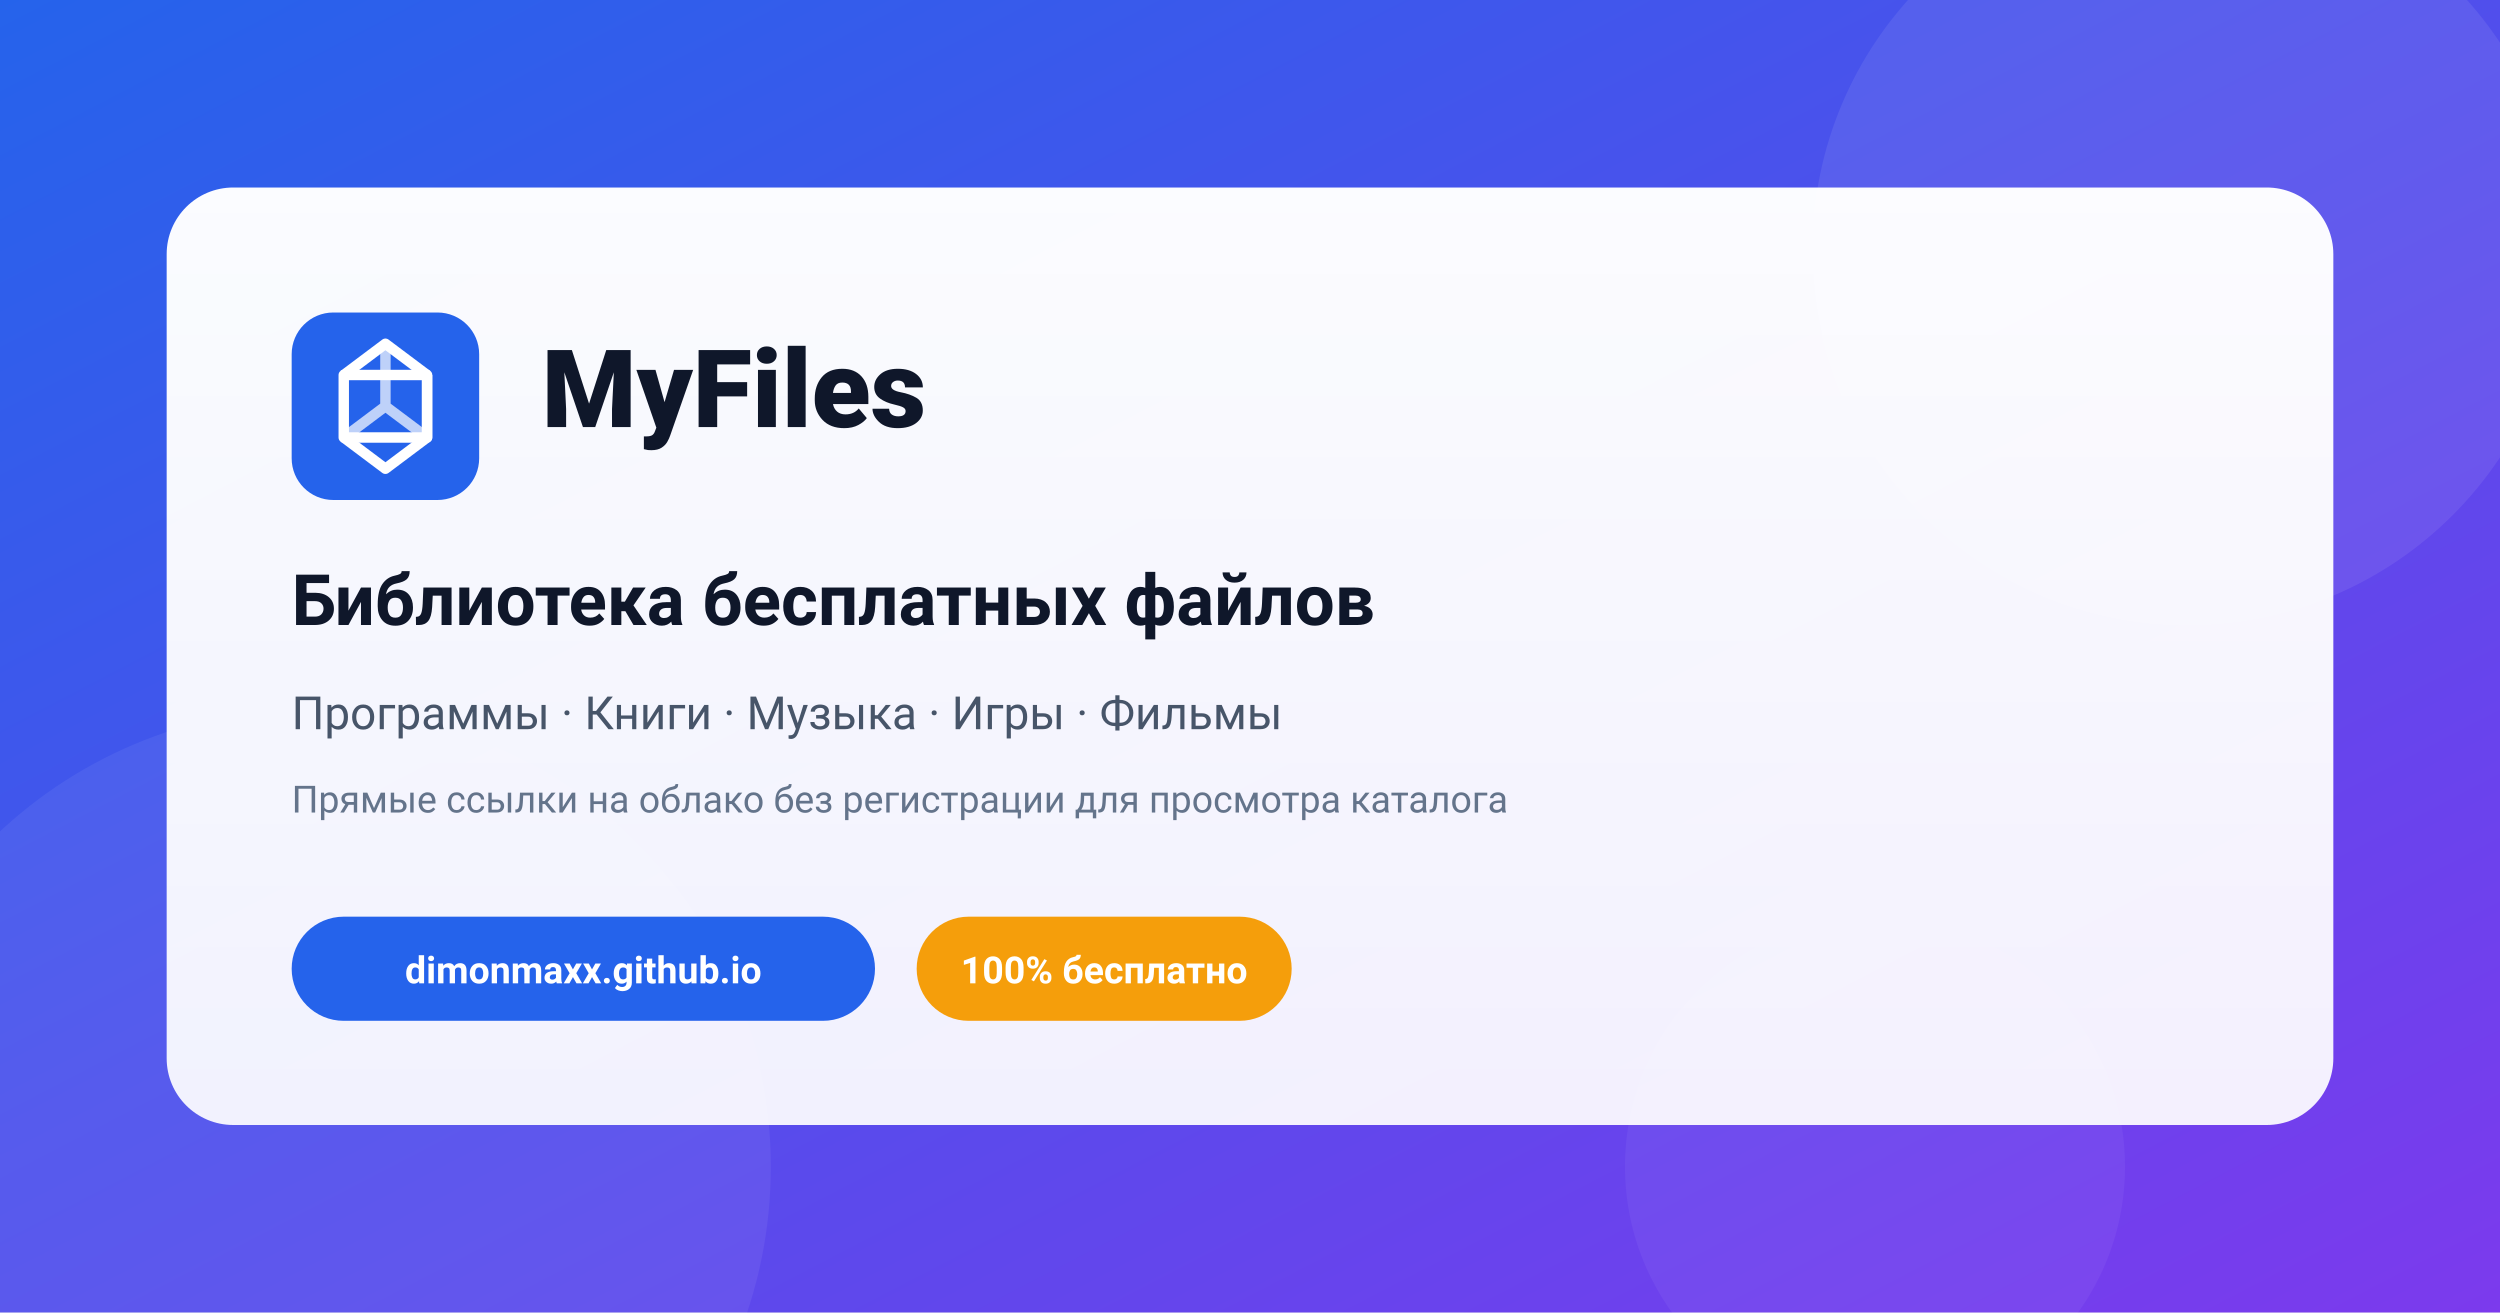
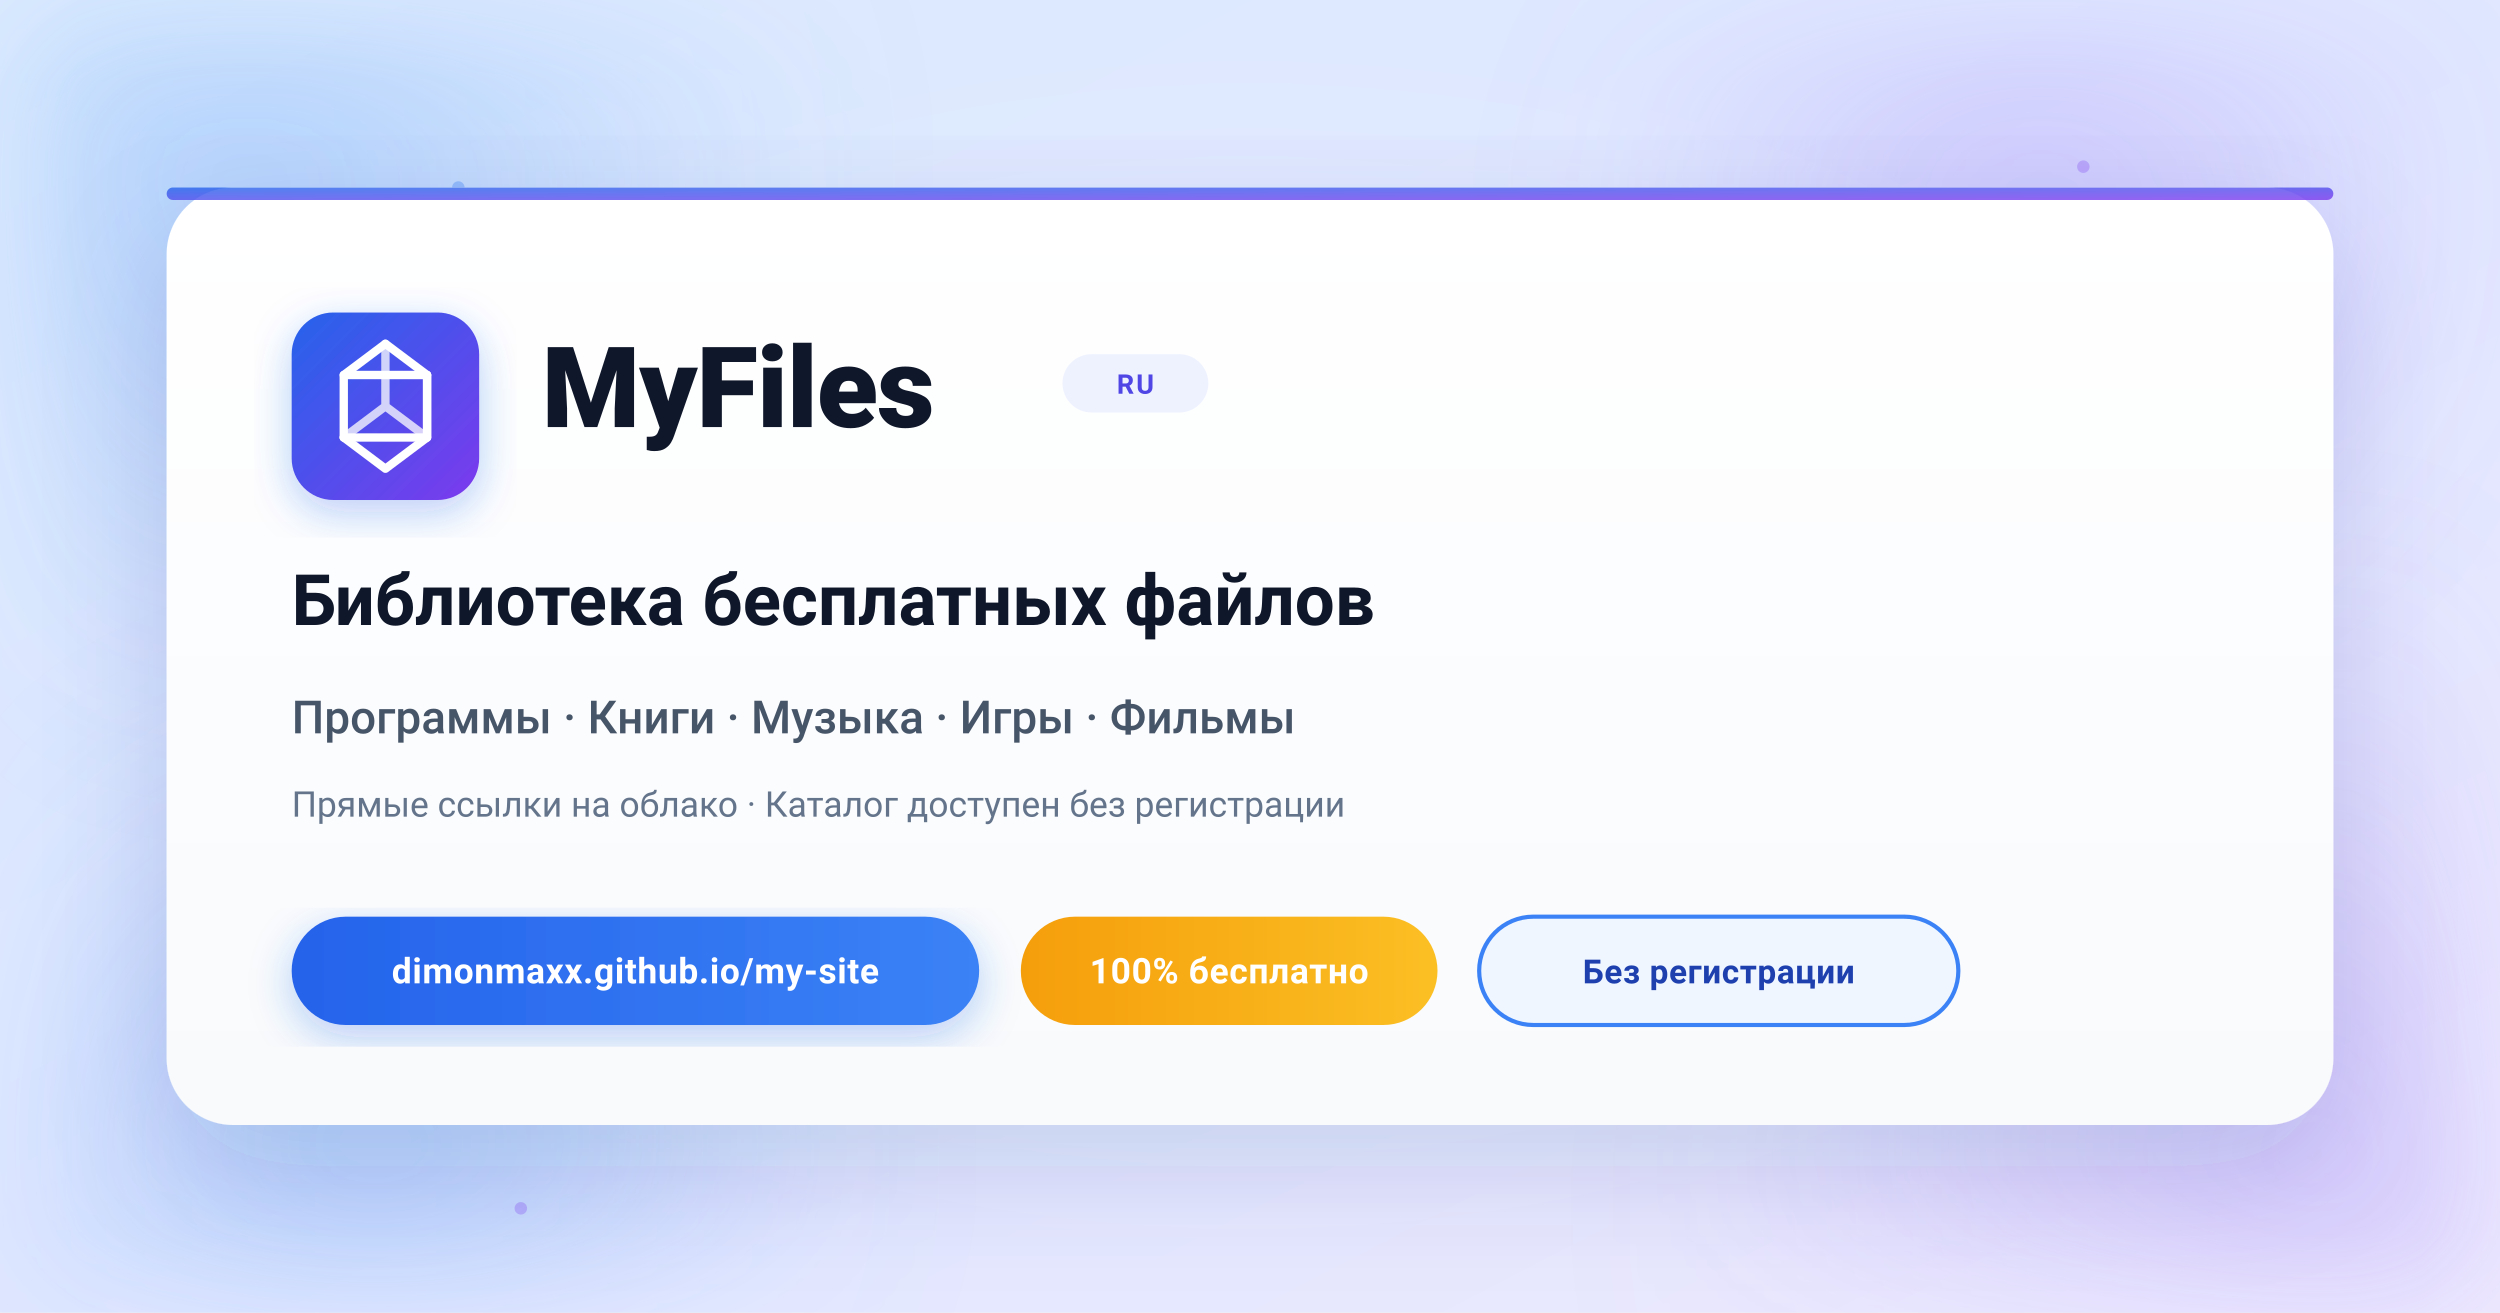
<svg xmlns="http://www.w3.org/2000/svg" width="1200" height="630" viewBox="0 0 1200 630">
  <defs>
-     <linearGradient id="bg" x1="0%" y1="0%" x2="100%" y2="100%">
+     <linearGradient id="bgGradient" x1="0%" y1="0%" x2="100%" y2="100%">
+       <stop offset="0%" stop-color="#dbeafe" />
+       <stop offset="50%" stop-color="#e0e7ff" />
+       <stop offset="100%" stop-color="#ede9fe" />
+     </linearGradient>
+     <radialGradient id="blob1" cx="50%" cy="50%" r="50%">
+       <stop offset="0%" stop-color="#60a5fa" stop-opacity="0.35" />
+       <stop offset="100%" stop-color="#60a5fa" stop-opacity="0" />
+     </radialGradient>
+     <radialGradient id="blob2" cx="50%" cy="50%" r="50%">
+       <stop offset="0%" stop-color="#a78bfa" stop-opacity="0.35" />
+       <stop offset="100%" stop-color="#a78bfa" stop-opacity="0" />
+     </radialGradient>
+     <radialGradient id="glow" cx="50%" cy="50%" r="50%">
+       <stop offset="0%" stop-color="#ffffff" stop-opacity="0.6" />
+       <stop offset="100%" stop-color="#ffffff" stop-opacity="0" />
+     </radialGradient>
+     <linearGradient id="card" x1="0%" y1="0%" x2="0%" y2="100%">
+       <stop offset="0%" stop-color="#ffffff" />
+       <stop offset="100%" stop-color="#f8fafc" />
+     </linearGradient>
+     <linearGradient id="logoGrad" x1="0%" y1="0%" x2="100%" y2="100%">
      <stop offset="0%" stop-color="#2563eb" />
      <stop offset="100%" stop-color="#7c3aed" />
    </linearGradient>
-     <linearGradient id="card" x1="0%" y1="0%" x2="0%" y2="100%">
-       <stop offset="0%" stop-color="rgba(255,255,255,0.98)" />
-       <stop offset="100%" stop-color="rgba(255,255,255,0.92)" />
+     <linearGradient id="badgeGrad" x1="0%" y1="0%" x2="100%" y2="0%">
+       <stop offset="0%" stop-color="#2563eb" />
+       <stop offset="100%" stop-color="#3b82f6" />
    </linearGradient>
+     <linearGradient id="orangeGrad" x1="0%" y1="0%" x2="100%" y2="0%">
+       <stop offset="0%" stop-color="#f59e0b" />
+       <stop offset="100%" stop-color="#fbbf24" />
+     </linearGradient>
+     <filter id="cardShadow" x="-10%" y="-10%" width="120%" height="130%">
+       <feDropShadow dx="0" dy="20" stdDeviation="30" flood-color="#1e3a8a" flood-opacity="0.15" />
+     </filter>
+     <filter id="logoShadow" x="-20%" y="-20%" width="140%" height="140%">
+       <feDropShadow dx="0" dy="6" stdDeviation="10" flood-color="#2563eb" flood-opacity="0.3" />
+     </filter>
+     <filter id="softBlur" x="-50%" y="-50%" width="200%" height="200%">
+       <feGaussianBlur stdDeviation="40" />
+     </filter>
  </defs>
-   <rect width="1200" height="630" fill="url(#bg)" />
-   <circle cx="1050" cy="120" r="180" fill="rgba(255,255,255,0.08)" />
-   <circle cx="150" cy="560" r="220" fill="rgba(255,255,255,0.06)" />
-   <circle cx="900" cy="560" r="120" fill="rgba(255,255,255,0.05)" />
-   <rect x="80" y="90" width="1040" height="450" rx="32" ry="32" fill="url(#card)" />
-   <g transform="translate(140, 150)">
-     <rect width="90" height="90" rx="20" fill="#2563eb" />
-     <path d="M 25 30 L 65 30 L 65 60 L 25 60 Z" fill="none" stroke="white" stroke-width="5" stroke-linejoin="round" />
-     <path d="M 25 30 L 45 15 L 65 30" fill="none" stroke="white" stroke-width="5" stroke-linejoin="round" />
-     <path d="M 65 30 L 65 60 L 45 75 L 25 60" fill="none" stroke="white" stroke-width="5" stroke-linejoin="round" />
-     <path d="M 45 15 L 45 45 M 45 45 L 65 60 M 45 45 L 25 60" fill="none" stroke="white" stroke-width="5" stroke-linejoin="round" opacity="0.7" />
+   <rect width="1200" height="630" fill="url(#bgGradient)" />
+   <circle cx="120" cy="80" r="280" fill="url(#blob1)" filter="url(#softBlur)" />
+   <circle cx="1120" cy="580" r="320" fill="url(#blob2)" filter="url(#softBlur)" />
+   <circle cx="980" cy="100" r="220" fill="url(#blob2)" filter="url(#softBlur)" />
+   <circle cx="180" cy="560" r="240" fill="url(#blob1)" filter="url(#softBlur)" />
+   <ellipse cx="600" cy="315" rx="480" ry="260" fill="url(#glow)" filter="url(#softBlur)" />
+   <g fill="#3b82f6" opacity="0.35">
+     <circle cx="150" cy="150" r="4" />
+     <circle cx="220" cy="90" r="3" />
+     <circle cx="300" cy="520" r="4" />
+     <circle cx="1050" cy="200" r="4" />
+     <circle cx="1100" cy="300" r="3" />
+     <circle cx="1000" cy="500" r="4" />
+     <circle cx="140" cy="440" r="3" />
  </g>
-   <text x="260" y="205" font-family="-apple-system, BlinkMacSystemFont, 'Segoe UI', Roboto, sans-serif" font-size="52" font-weight="800" fill="#0f172a">
+   <g fill="#8b5cf6" opacity="0.35">
+     <circle cx="180" cy="220" r="3" />
+     <circle cx="1080" cy="440" r="3" />
+     <circle cx="250" cy="580" r="3" />
+     <circle cx="1000" cy="80" r="3" />
+   </g>
+   <rect x="80" y="90" width="1040" height="450" rx="32" ry="32" fill="url(#card)" filter="url(#cardShadow)" />
+   <rect x="80" y="90" width="1040" height="6" rx="3" ry="3" fill="url(#logoGrad)" opacity="0.8" />
+   <g transform="translate(140, 150)" filter="url(#logoShadow)">
+     <rect width="90" height="90" rx="20" fill="url(#logoGrad)" />
+     <path d="M 25 30 L 65 30 L 65 60 L 25 60 Z" fill="none" stroke="white" stroke-width="4" stroke-linejoin="round" stroke-linecap="round" />
+     <path d="M 25 30 L 45 15 L 65 30" fill="none" stroke="white" stroke-width="4" stroke-linejoin="round" stroke-linecap="round" />
+     <path d="M 65 30 L 65 60 L 45 75 L 25 60" fill="none" stroke="white" stroke-width="4" stroke-linejoin="round" stroke-linecap="round" />
+     <path d="M 45 15 L 45 45 M 45 45 L 65 60 M 45 45 L 25 60" fill="none" stroke="white" stroke-width="4" stroke-linejoin="round" stroke-linecap="round" opacity="0.75" />
+   </g>
+   <text x="260" y="205" font-family="-apple-system, BlinkMacSystemFont, 'Segoe UI', Roboto, sans-serif" font-size="54" font-weight="800" fill="#0f172a" letter-spacing="-0.5">
        MyFiles
+     </text>
+   <rect x="510" y="170" width="70" height="28" rx="14" ry="14" fill="#eef2ff" />
+   <text x="545" y="189" font-family="-apple-system, BlinkMacSystemFont, 'Segoe UI', Roboto, sans-serif" font-size="13" font-weight="700" fill="#4f46e5" text-anchor="middle" letter-spacing="1">
+         RU
    </text>
  <text x="140" y="300" font-family="-apple-system, BlinkMacSystemFont, 'Segoe UI', Roboto, sans-serif" font-size="34" font-weight="700" fill="#0f172a">
        Библиотека бесплатных файлов
    </text>
-   <text x="140" y="350" font-family="-apple-system, BlinkMacSystemFont, 'Segoe UI', Roboto, sans-serif" font-size="22" font-weight="400" fill="#475569">
+   <text x="140" y="352" font-family="-apple-system, BlinkMacSystemFont, 'Segoe UI', Roboto, sans-serif" font-size="22" font-weight="500" fill="#475569">
        Программы · Книги · Музыка · Игры · Фильмы
    </text>
-   <text x="140" y="390" font-family="-apple-system, BlinkMacSystemFont, 'Segoe UI', Roboto, sans-serif" font-size="18" font-weight="400" fill="#64748b">
-         Прямые ссылки на облако без регистрации для просмотра каталога
+   <text x="140" y="392" font-family="-apple-system, BlinkMacSystemFont, 'Segoe UI', Roboto, sans-serif" font-size="17" font-weight="400" fill="#64748b">
+         Прямые ссылки на облако · Каталог доступен без регистрации
    </text>
-   <rect x="140" y="440" width="280" height="50" rx="25" ry="25" fill="#2563eb" />
-   <text x="280" y="472" font-family="-apple-system, BlinkMacSystemFont, 'Segoe UI', Roboto, sans-serif" font-size="18" font-weight="700" fill="white" text-anchor="middle">
-         dimonmaxx.github.io
+   <g filter="url(#logoShadow)">
+     <rect x="140" y="440" width="330" height="52" rx="26" ry="26" fill="url(#badgeGrad)" />
+   </g>
+   <text x="305" y="472" font-family="-apple-system, BlinkMacSystemFont, 'Segoe UI', Roboto, sans-serif" font-size="17" font-weight="700" fill="white" text-anchor="middle" letter-spacing="0.3">
+         dimonmaxx.github.io/my-site
    </text>
-   <rect x="440" y="440" width="180" height="50" rx="25" ry="25" fill="#f59e0b" />
-   <text x="530" y="472" font-family="-apple-system, BlinkMacSystemFont, 'Segoe UI', Roboto, sans-serif" font-size="18" font-weight="700" fill="white" text-anchor="middle">
+   <rect x="490" y="440" width="200" height="52" rx="26" ry="26" fill="url(#orangeGrad)" />
+   <text x="590" y="472" font-family="-apple-system, BlinkMacSystemFont, 'Segoe UI', Roboto, sans-serif" font-size="17" font-weight="700" fill="white" text-anchor="middle" letter-spacing="0.3">
        100% бесплатно
    </text>
+   <rect x="710" y="440" width="230" height="52" rx="26" ry="26" fill="#eff6ff" stroke="#3b82f6" stroke-width="2" />
+   <text x="825" y="472" font-family="-apple-system, BlinkMacSystemFont, 'Segoe UI', Roboto, sans-serif" font-size="16" font-weight="700" fill="#1e40af" text-anchor="middle" letter-spacing="0.3">
+         Без регистрации
+     </text>
</svg>
